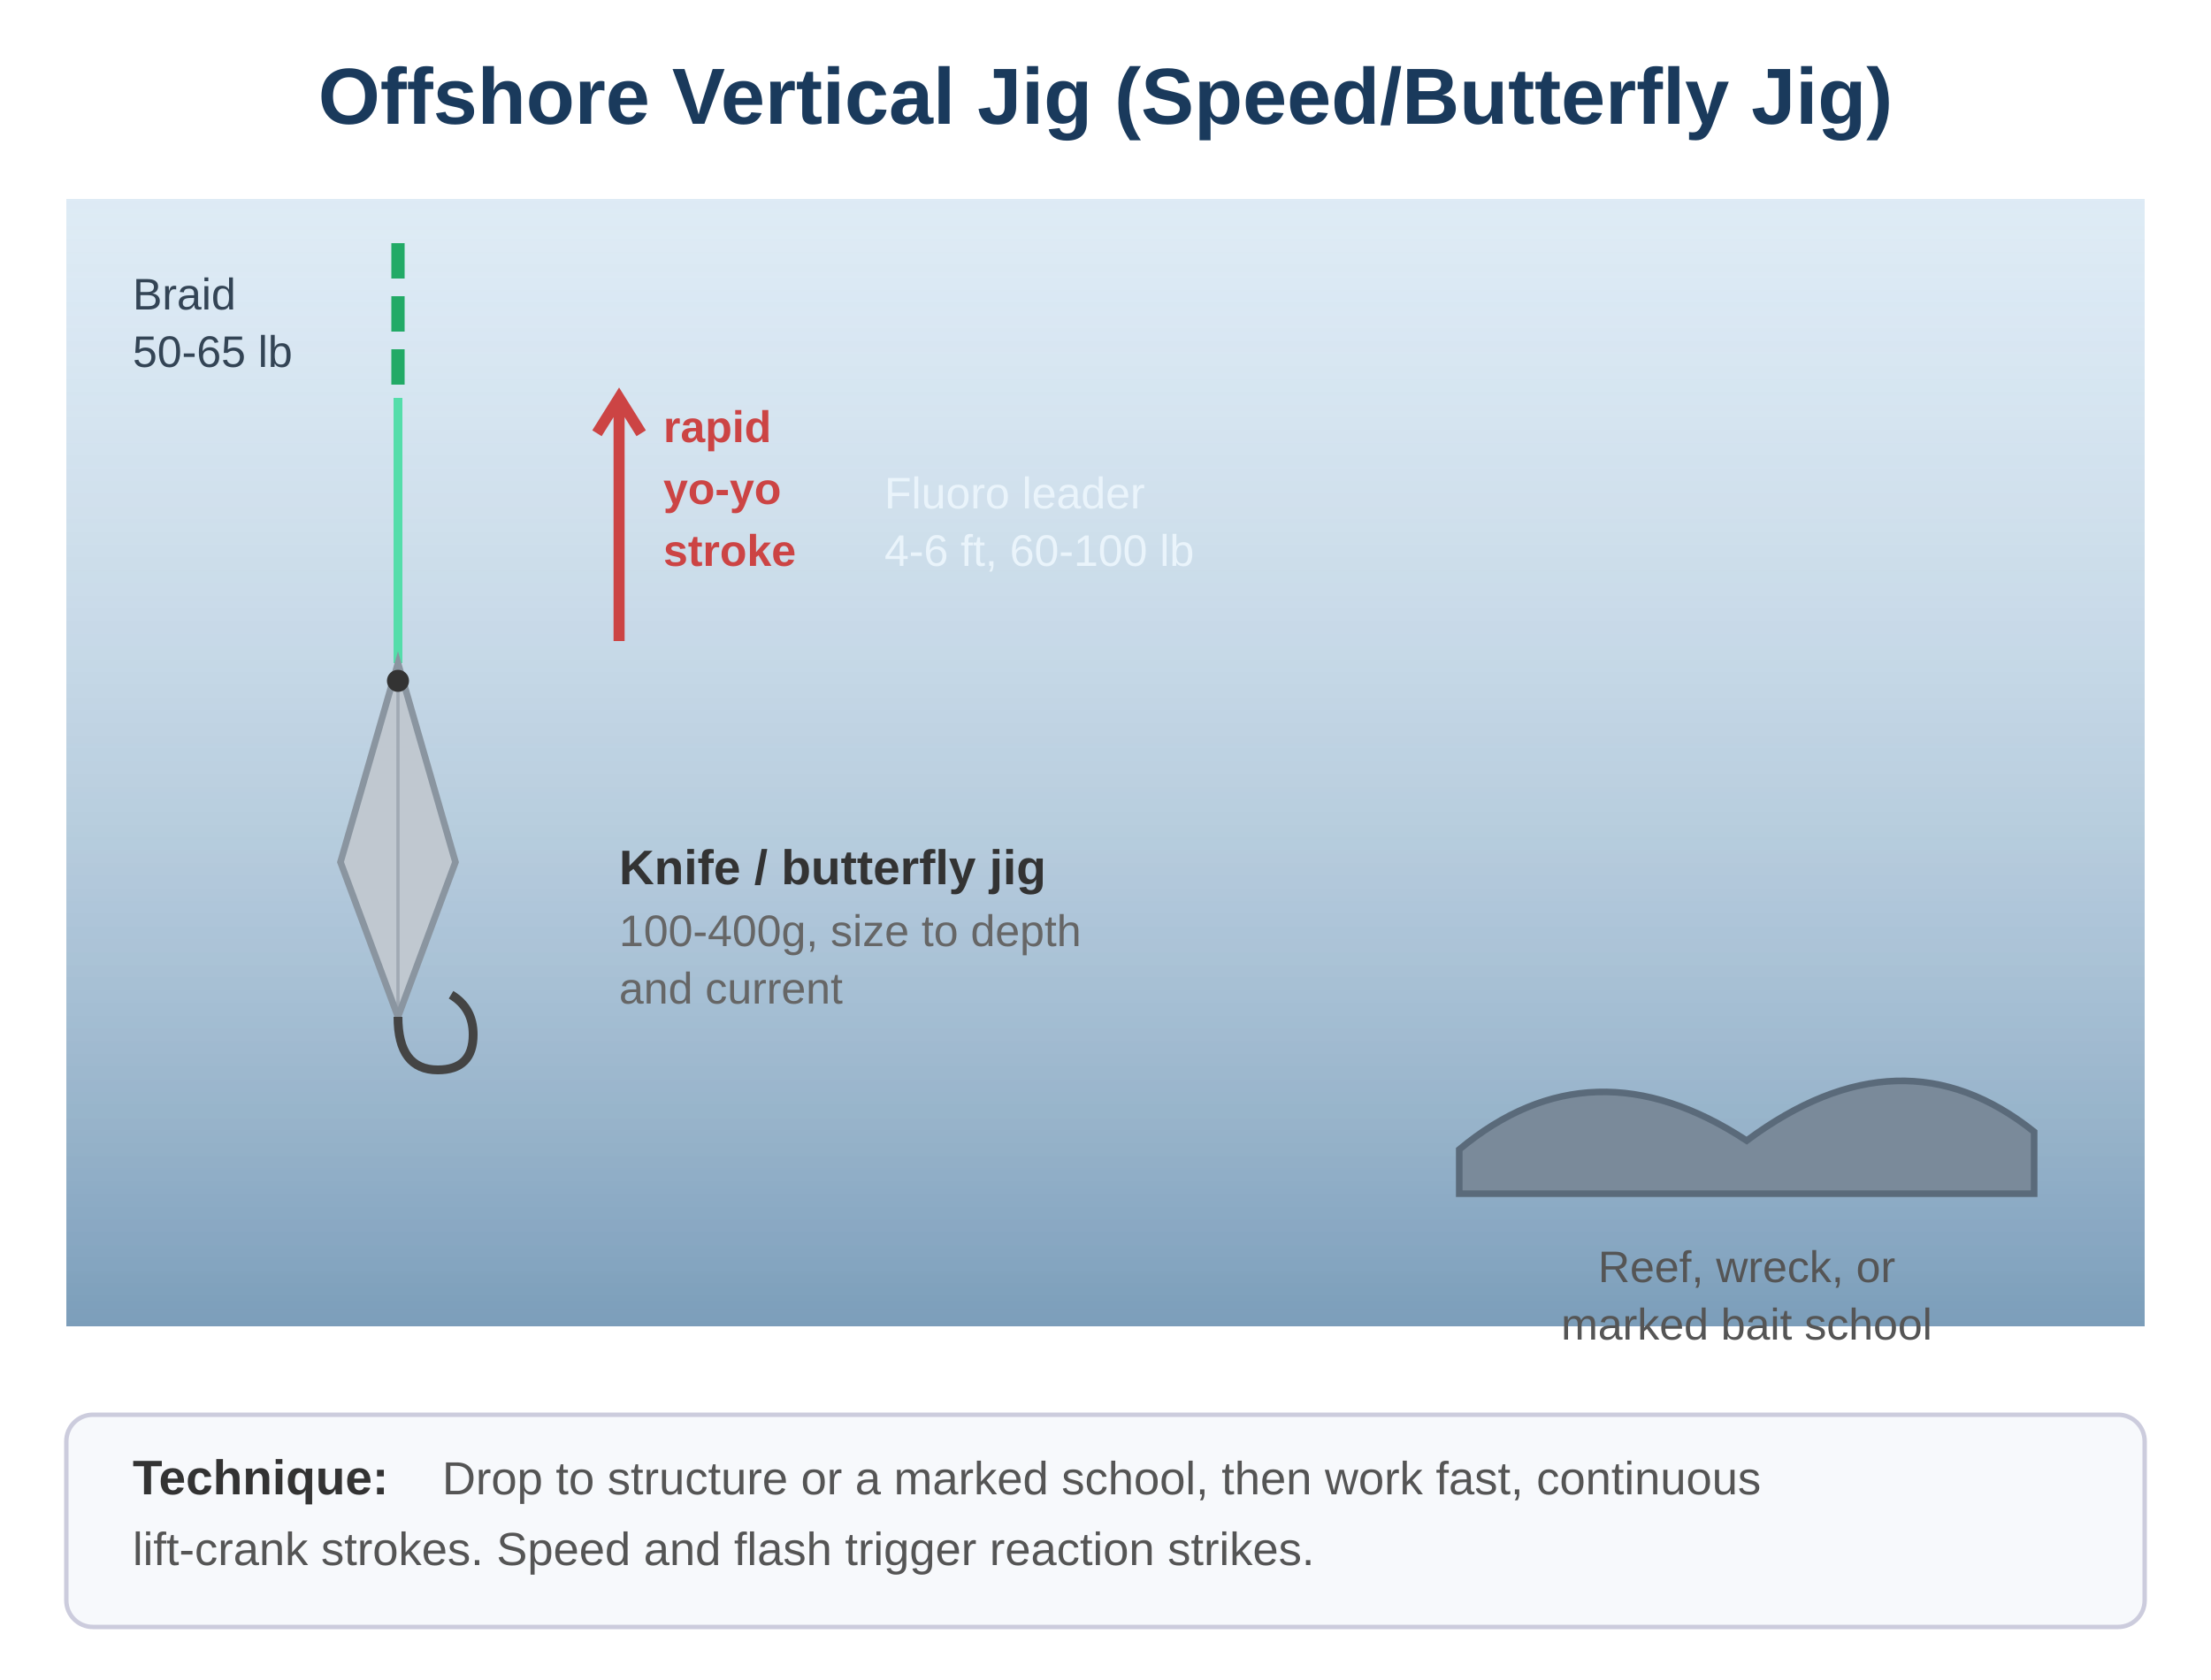
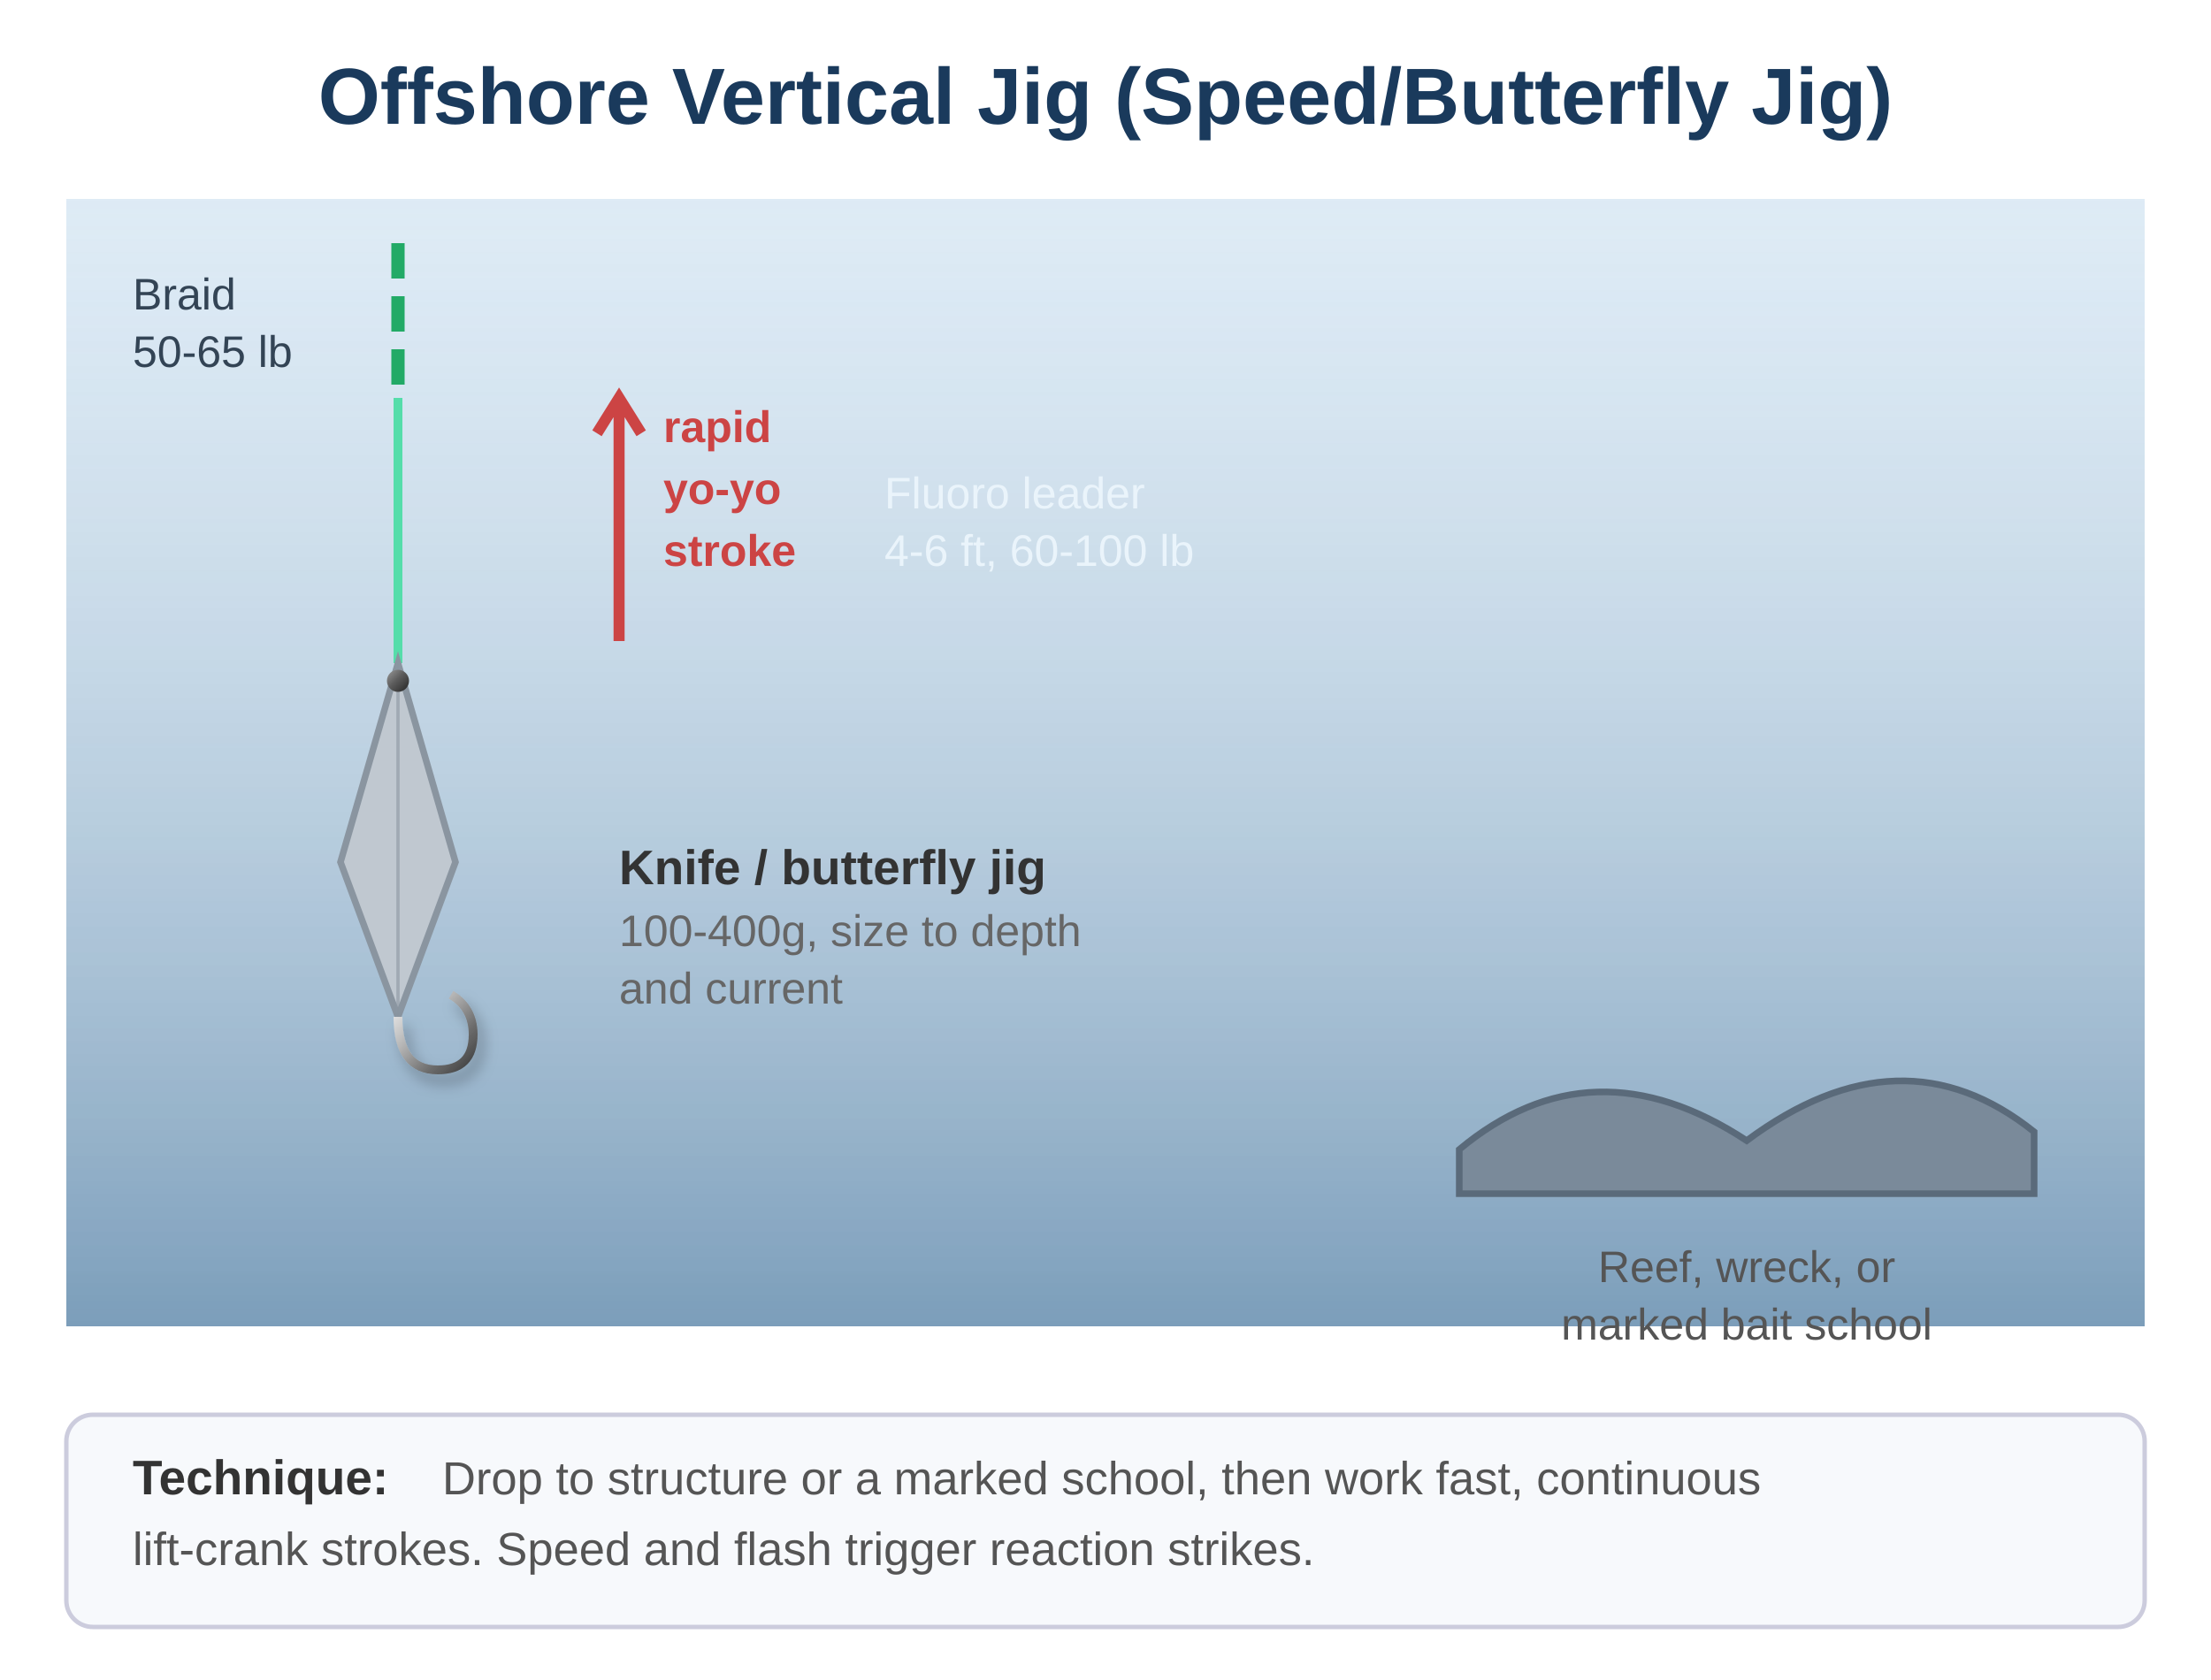
<svg xmlns="http://www.w3.org/2000/svg" viewBox="0 0 500 380" font-family="Arial, sans-serif">
+   <defs>
+     <linearGradient id="steelGrad" x1="0%" y1="0%" x2="100%" y2="100%">
+       <stop offset="0%" stop-color="#f2f2f2" />
+       <stop offset="35%" stop-color="#b8b8b8" />
+       <stop offset="70%" stop-color="#6e6e6e" />
+       <stop offset="100%" stop-color="#3d3d3d" />
+     </linearGradient>
+     <linearGradient id="steelGradDark" x1="0%" y1="0%" x2="100%" y2="100%">
+       <stop offset="0%" stop-color="#9a9a9a" />
+       <stop offset="45%" stop-color="#5c5c5c" />
+       <stop offset="100%" stop-color="#242424" />
+     </linearGradient>
+     <radialGradient id="leadGrad" cx="32%" cy="30%" r="75%">
+       <stop offset="0%" stop-color="#e2e2e2" />
+       <stop offset="35%" stop-color="#9a9a9a" />
+       <stop offset="75%" stop-color="#5c5c5c" />
+       <stop offset="100%" stop-color="#333333" />
+     </radialGradient>
+     <filter id="softShadow" x="-40%" y="-40%" width="180%" height="180%">
+       <feDropShadow dx="1.4" dy="2.2" stdDeviation="1.6" flood-color="#000000" flood-opacity="0.28" />
+     </filter>
+   </defs>
  <text x="250" y="28" text-anchor="middle" font-size="18" font-weight="bold" fill="#1a3a5c">Offshore Vertical Jig (Speed/Butterfly Jig)</text>
  <rect x="15" y="45" width="470" height="255" fill="#dbe9f4" />
  <rect x="15" y="45" width="470" height="255" fill="url(#vjDepthGrad)" />
  <defs>
    <linearGradient id="vjDepthGrad" x1="0" y1="0" x2="0" y2="1">
      <stop offset="0%" stop-color="#eaf4fb" stop-opacity="0.2" />
      <stop offset="100%" stop-color="#2c5f8a" stop-opacity="0.55" />
    </linearGradient>
  </defs>
  <line x1="90" y1="55" x2="90" y2="90" stroke="#2a6" stroke-width="3" stroke-dasharray="8,4" />
  <text x="30" y="70" font-size="10" fill="#345">Braid</text>
  <text x="30" y="83" font-size="10" fill="#345">50-65 lb</text>
  <line x1="90" y1="90" x2="90" y2="150" stroke="#5da" stroke-width="2" />
  <text x="200" y="115" font-size="10" fill="#eaf4fb">Fluoro leader</text>
  <text x="200" y="128" font-size="10" fill="#eaf4fb">4-6 ft, 60-100 lb</text>
  <g transform="translate(140, 90)">
    <path d="M0 55 L0 0 M-5 8 L0 0 L5 8" fill="none" stroke="#c44" stroke-width="2.5" />
    <text x="10" y="10" font-size="10" fill="#c44" font-weight="bold">rapid</text>
    <text x="10" y="24" font-size="10" fill="#c44" font-weight="bold">yo-yo</text>
    <text x="10" y="38" font-size="10" fill="#c44" font-weight="bold">stroke</text>
  </g>
  <g transform="translate(75, 150)">
    <path d="M15 0 L28 45 L15 80 L2 45 Z" fill="#c0c8d0" stroke="#8a95a0" stroke-width="1.5" />
    <path d="M15 0 L15 80" stroke="#8a95a0" stroke-width="0.75" opacity="0.6" />
-     <circle cx="15" cy="4" r="2.5" fill="#333" />
-     <path d="M15 80 Q15 92 24 92 Q32 92 32 84 Q32 78 27 75" fill="none" stroke="#444" stroke-width="2" />
+     <circle cx="15" cy="4" r="2.5" fill="url(#steelGradDark)" />
+     <path d="M15 80 Q15 92 24 92 Q32 92 32 84 Q32 78 27 75" fill="none" stroke="url(#steelGrad)" stroke-width="2" filter="url(#softShadow)" />
  </g>
  <text x="140" y="200" font-size="11" fill="#333" font-weight="bold">Knife / butterfly jig</text>
  <text x="140" y="214" font-size="10" fill="#666">100-400g, size to depth</text>
  <text x="140" y="227" font-size="10" fill="#666">and current</text>
  <path d="M330 260 Q360 235 395 258 Q430 232 460 256 L460 270 L330 270 Z" fill="#7a8a9a" stroke="#5a6a7a" stroke-width="1.5" />
  <text x="395" y="290" text-anchor="middle" font-size="10" fill="#555">Reef, wreck, or</text>
  <text x="395" y="303" text-anchor="middle" font-size="10" fill="#555">marked bait school</text>
  <rect x="15" y="320" width="470" height="48" rx="6" fill="#f7f9fc" stroke="#ccd" stroke-width="1" />
  <text x="30" y="338" font-size="11" fill="#333" font-weight="bold">Technique:</text>
  <text x="100" y="338" font-size="10.5" fill="#555">Drop to structure or a marked school, then work fast, continuous</text>
  <text x="30" y="354" font-size="10.5" fill="#555">lift-crank strokes. Speed and flash trigger reaction strikes.</text>
</svg>
